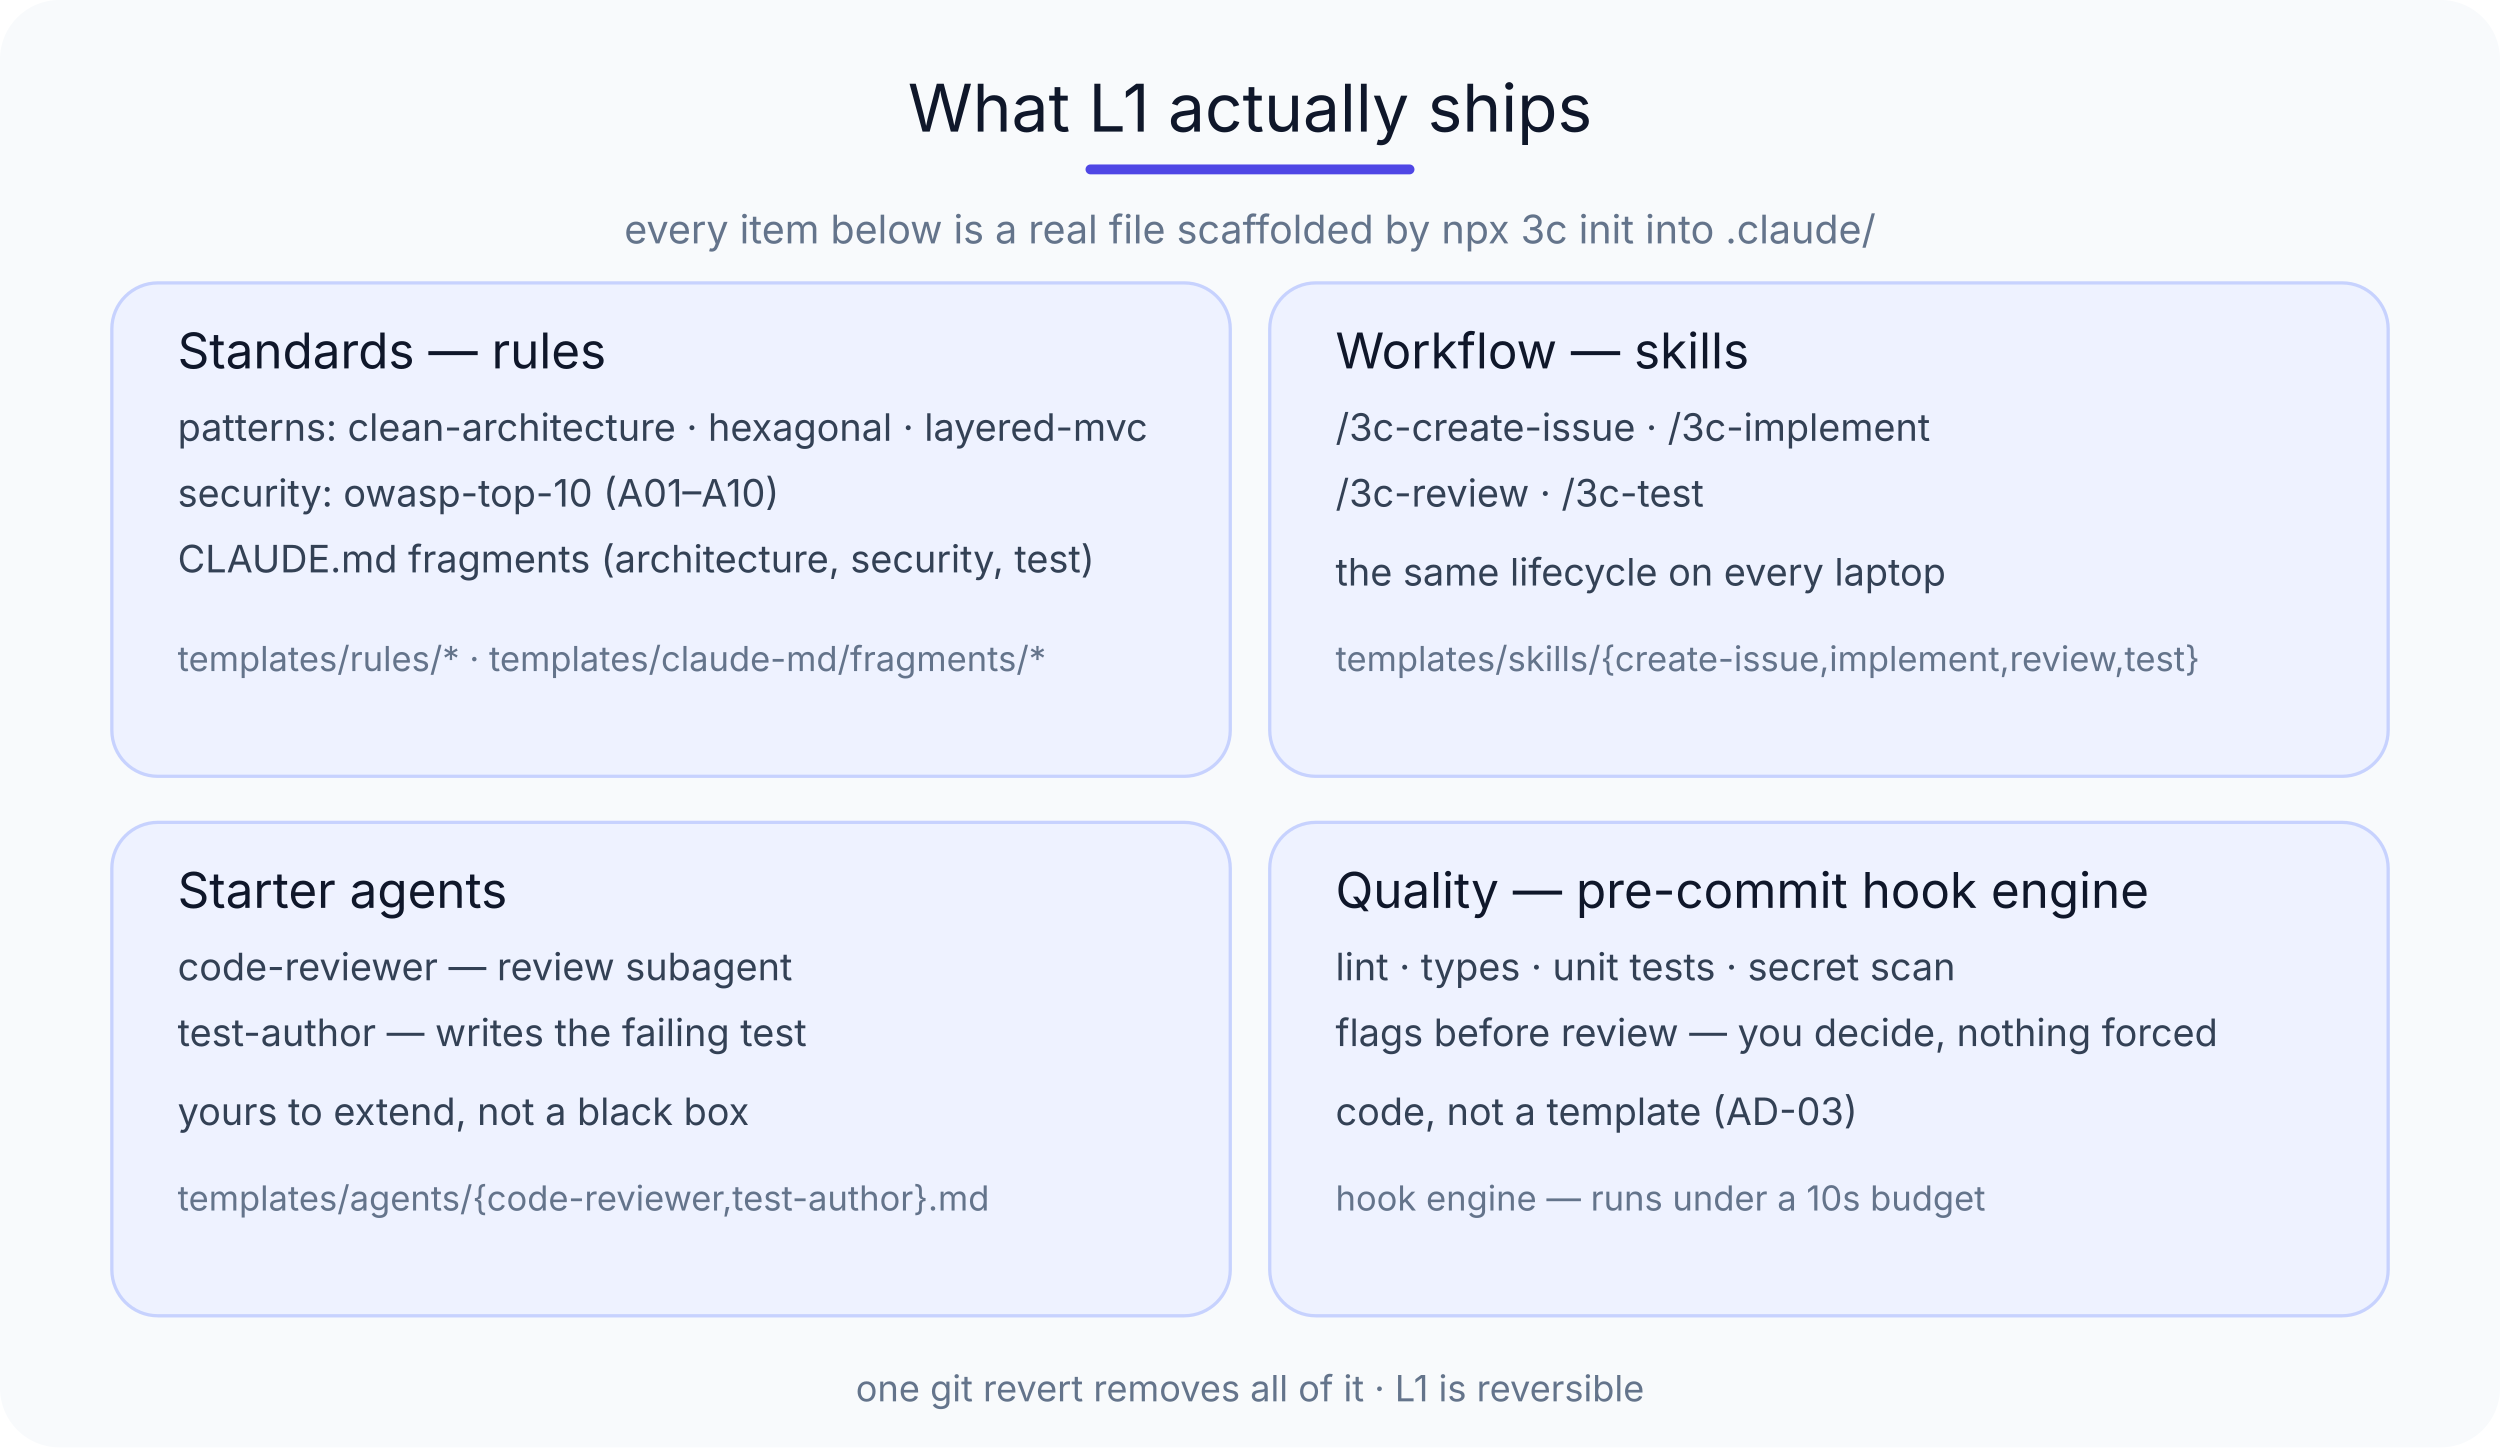
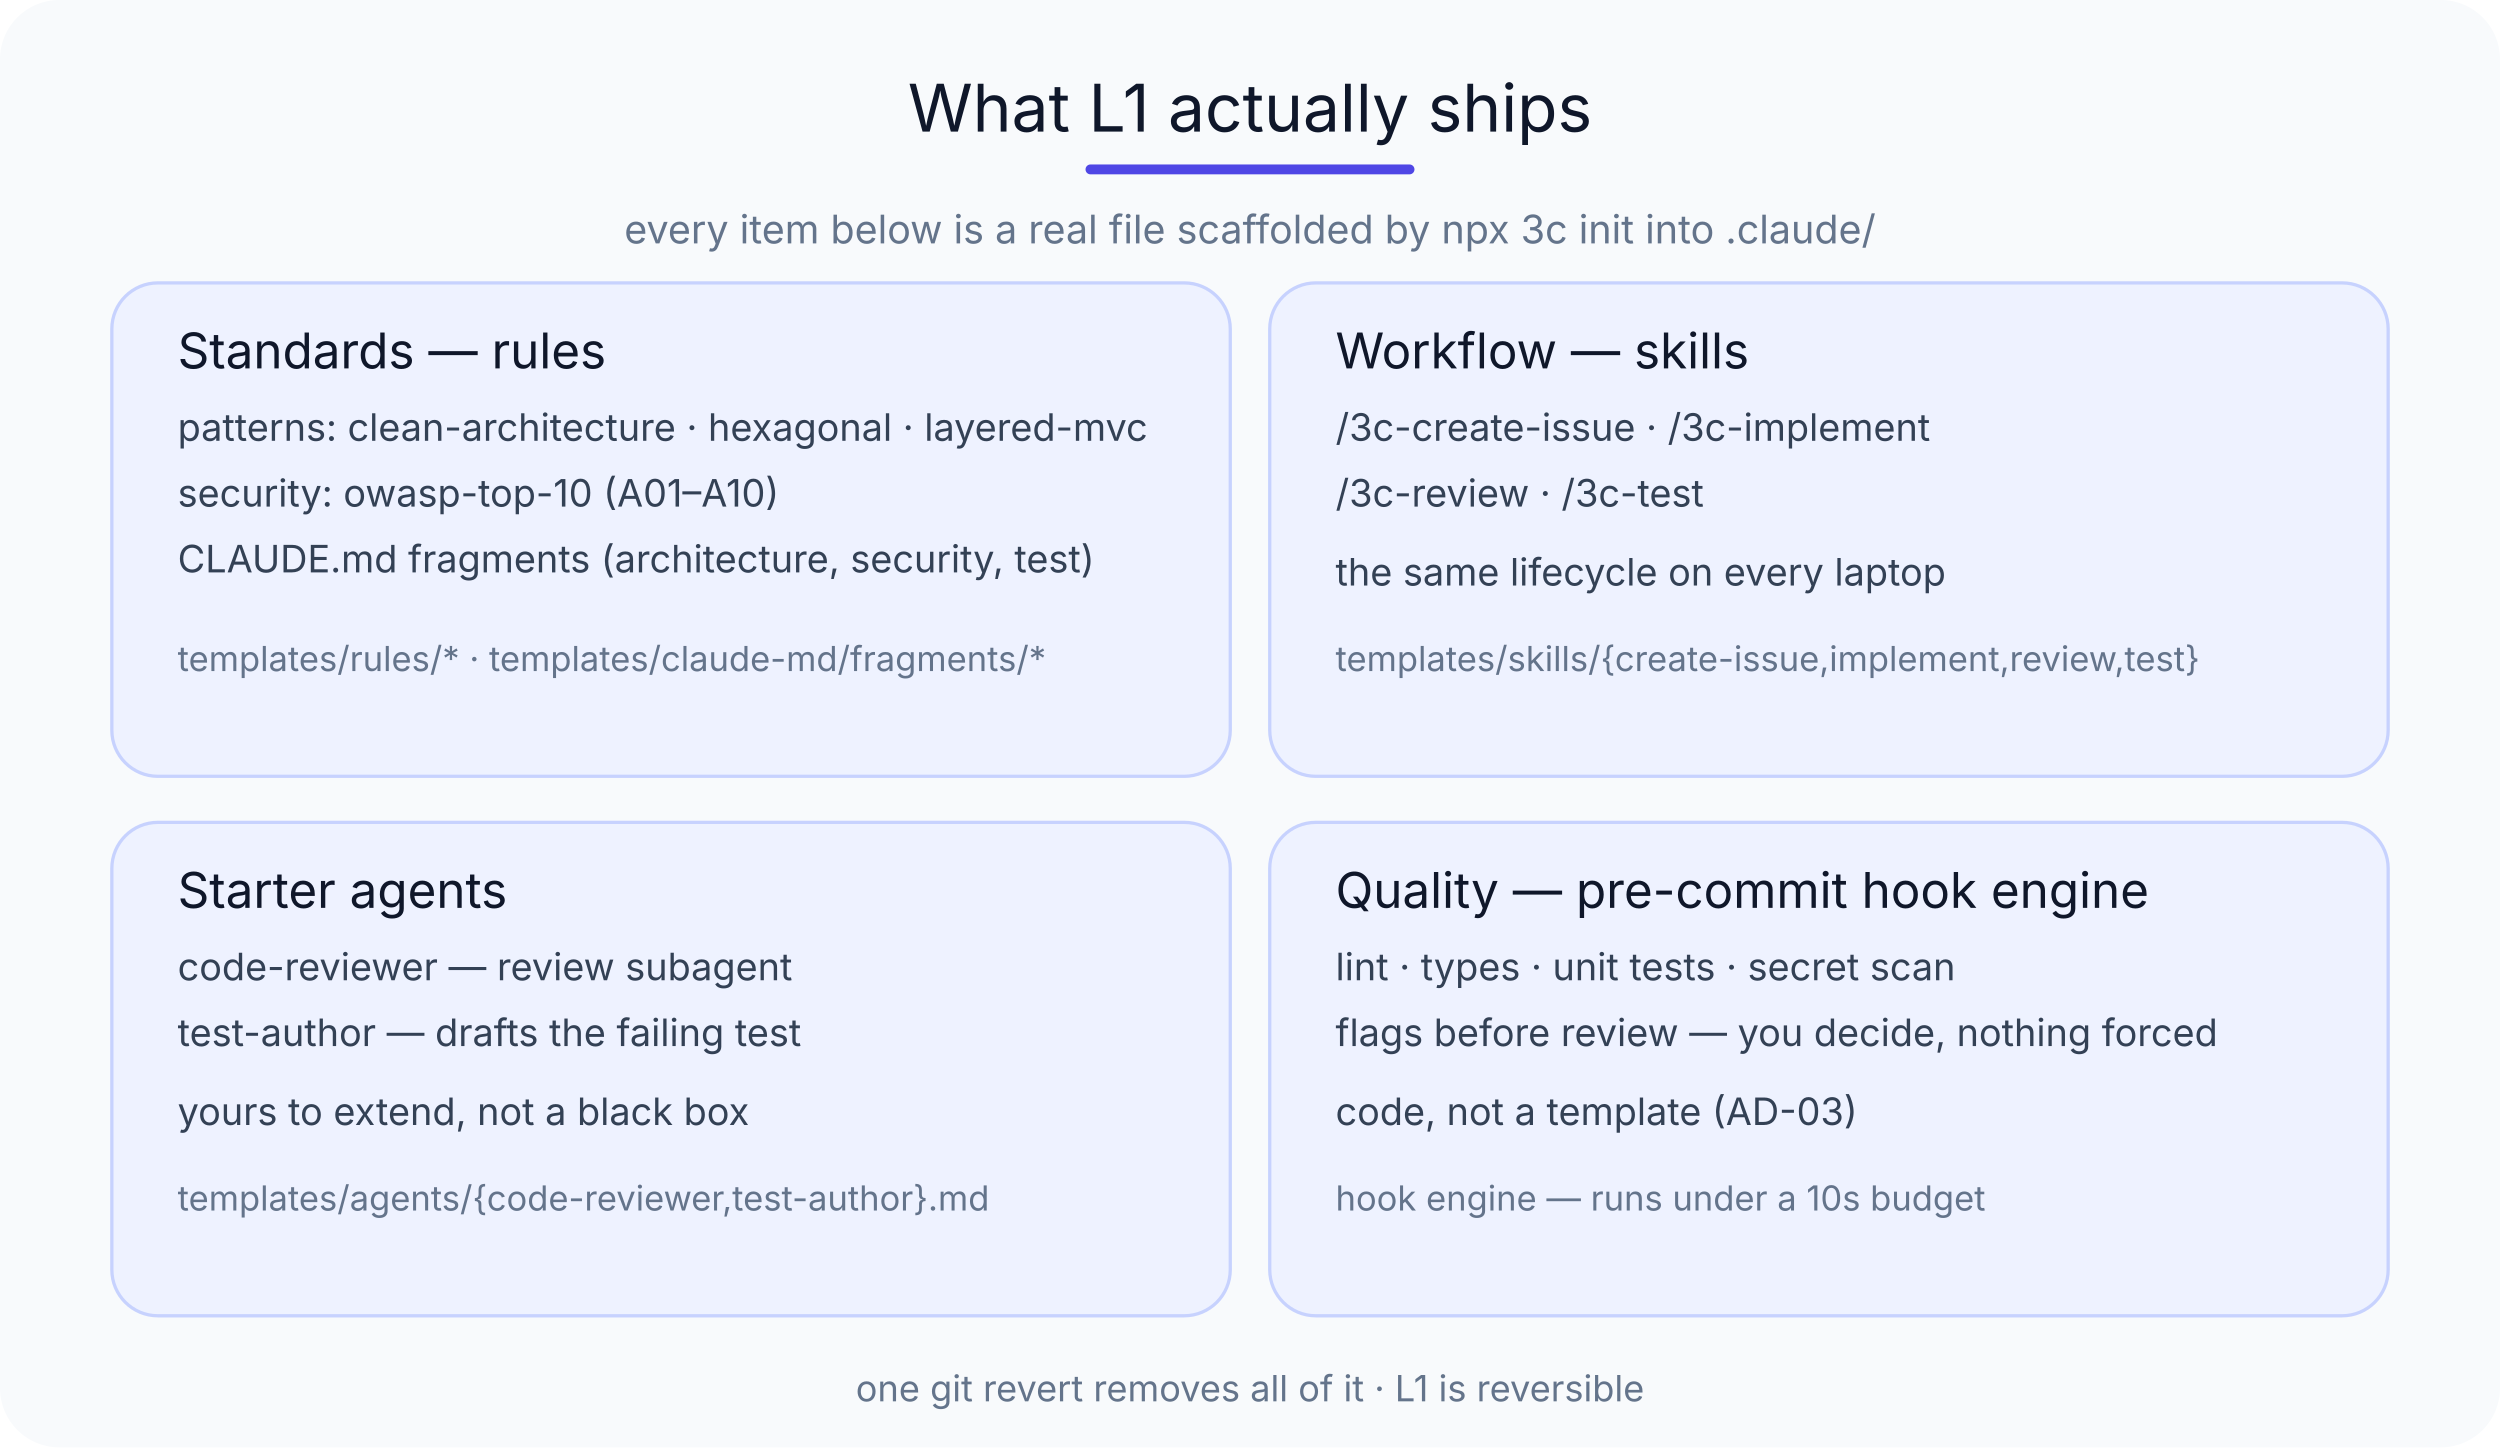
<svg xmlns="http://www.w3.org/2000/svg" viewBox="0 0 760 440" role="img">
  <style>text{font-family:Inter,system-ui,sans-serif}.t{fill:#0F172A}.d{fill:#334155}.m{fill:#64748B}.s{font-family:Inter,Georgia,serif;fill:#0F172A}</style>
  <rect width="760" height="440" rx="18" fill="#F8FAFC" />
  <text x="380" y="40" text-anchor="middle" class="s" font-size="20">What L1 actually ships</text>
  <rect x="330" y="50" width="100" height="3" rx="1.5" fill="#4F46E5" />
  <text x="380" y="74" text-anchor="middle" class="m" font-size="12">every item below is a real file scaffolded by npx 3c init into .claude/</text>
  <rect x="34" y="86" width="340" height="150" rx="14" fill="#EEF2FF" stroke="#C7D2FE" />
  <text x="54" y="112" class="s" font-size="15">Standards — rules</text>
  <text x="54" y="134" class="d" font-size="11.5">patterns: clean-architecture · hexagonal · layered-mvc</text>
  <text x="54" y="154" class="d" font-size="11.5">security: owasp-top-10 (A01–A10)</text>
  <text x="54" y="174" class="d" font-size="11.5">CLAUDE.md fragments (architecture, security, test)</text>
  <text x="54" y="204" class="m" font-size="10.5">templates/rules/* · templates/claude-md/fragments/*</text>
  <rect x="386" y="86" width="340" height="150" rx="14" fill="#EEF2FF" stroke="#C7D2FE" />
  <text x="406" y="112" class="s" font-size="15">Workflow — skills</text>
  <text x="406" y="134" class="d" font-size="11.5">/3c-create-issue · /3c-implement</text>
  <text x="406" y="154" class="d" font-size="11.5">/3c-review · /3c-test</text>
  <text x="406" y="178" class="d" font-size="11.5">the same lifecycle on every laptop</text>
  <text x="406" y="204" class="m" font-size="10.5">templates/skills/{create-issue,implement,review,test}</text>
  <rect x="34" y="250" width="340" height="150" rx="14" fill="#EEF2FF" stroke="#C7D2FE" />
  <text x="54" y="276" class="s" font-size="15">Starter agents</text>
  <text x="54" y="298" class="d" font-size="11.5">code-reviewer — review subagent</text>
-   <text x="54" y="318" class="d" font-size="11.5">test-author — writes the failing test</text>
+   <text x="54" y="318" class="d" font-size="11.5">test-author — drafts the failing test</text>
  <text x="54" y="342" class="d" font-size="11.5">yours to extend, not a black box</text>
  <text x="54" y="368" class="m" font-size="10.5">templates/agents/{code-reviewer,test-author}.md</text>
  <rect x="386" y="250" width="340" height="150" rx="14" fill="#EEF2FF" stroke="#C7D2FE" />
  <text x="406" y="276" class="s" font-size="15">Quality — pre-commit hook engine</text>
  <text x="406" y="298" class="d" font-size="11.5">lint · types · unit tests · secret scan</text>
  <text x="406" y="318" class="d" font-size="11.5">flags before review — you decide, nothing forced</text>
  <text x="406" y="342" class="d" font-size="11.5">code, not a template (AD-03)</text>
  <text x="406" y="368" class="m" font-size="10.5">hook engine — runs under a 10s budget</text>
  <text x="380" y="426" text-anchor="middle" class="m" font-size="11">one git revert removes all of it · L1 is reversible</text>
</svg>
